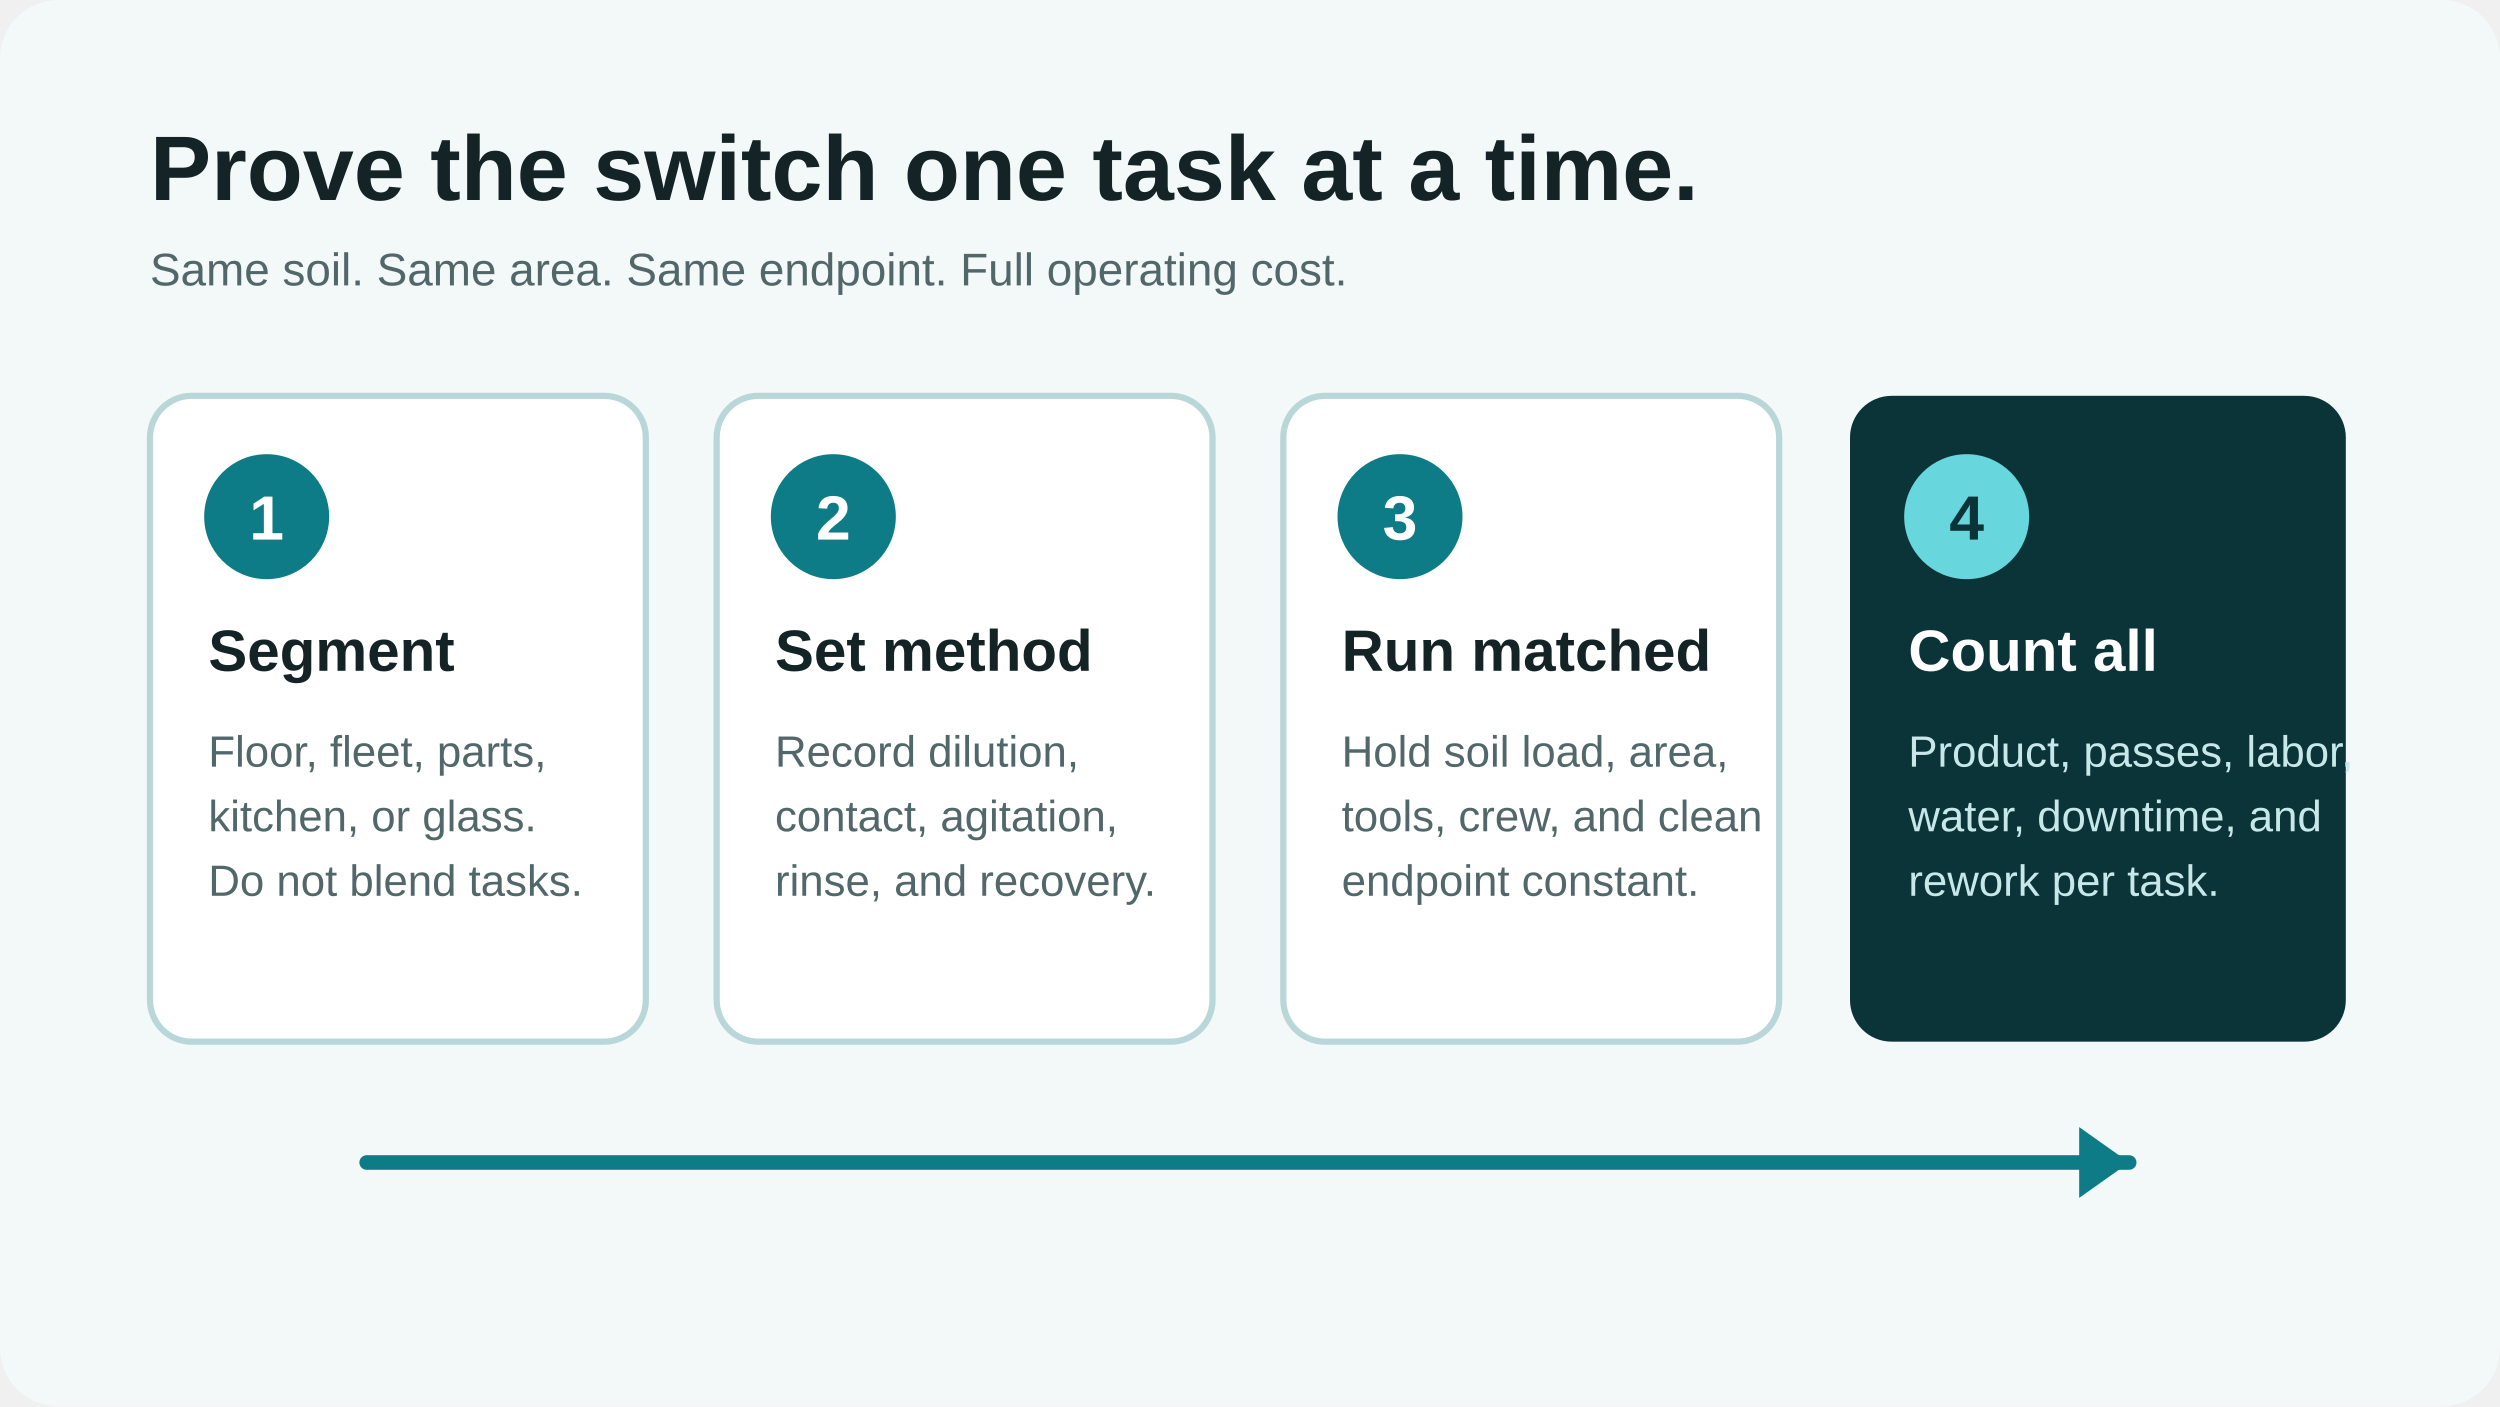
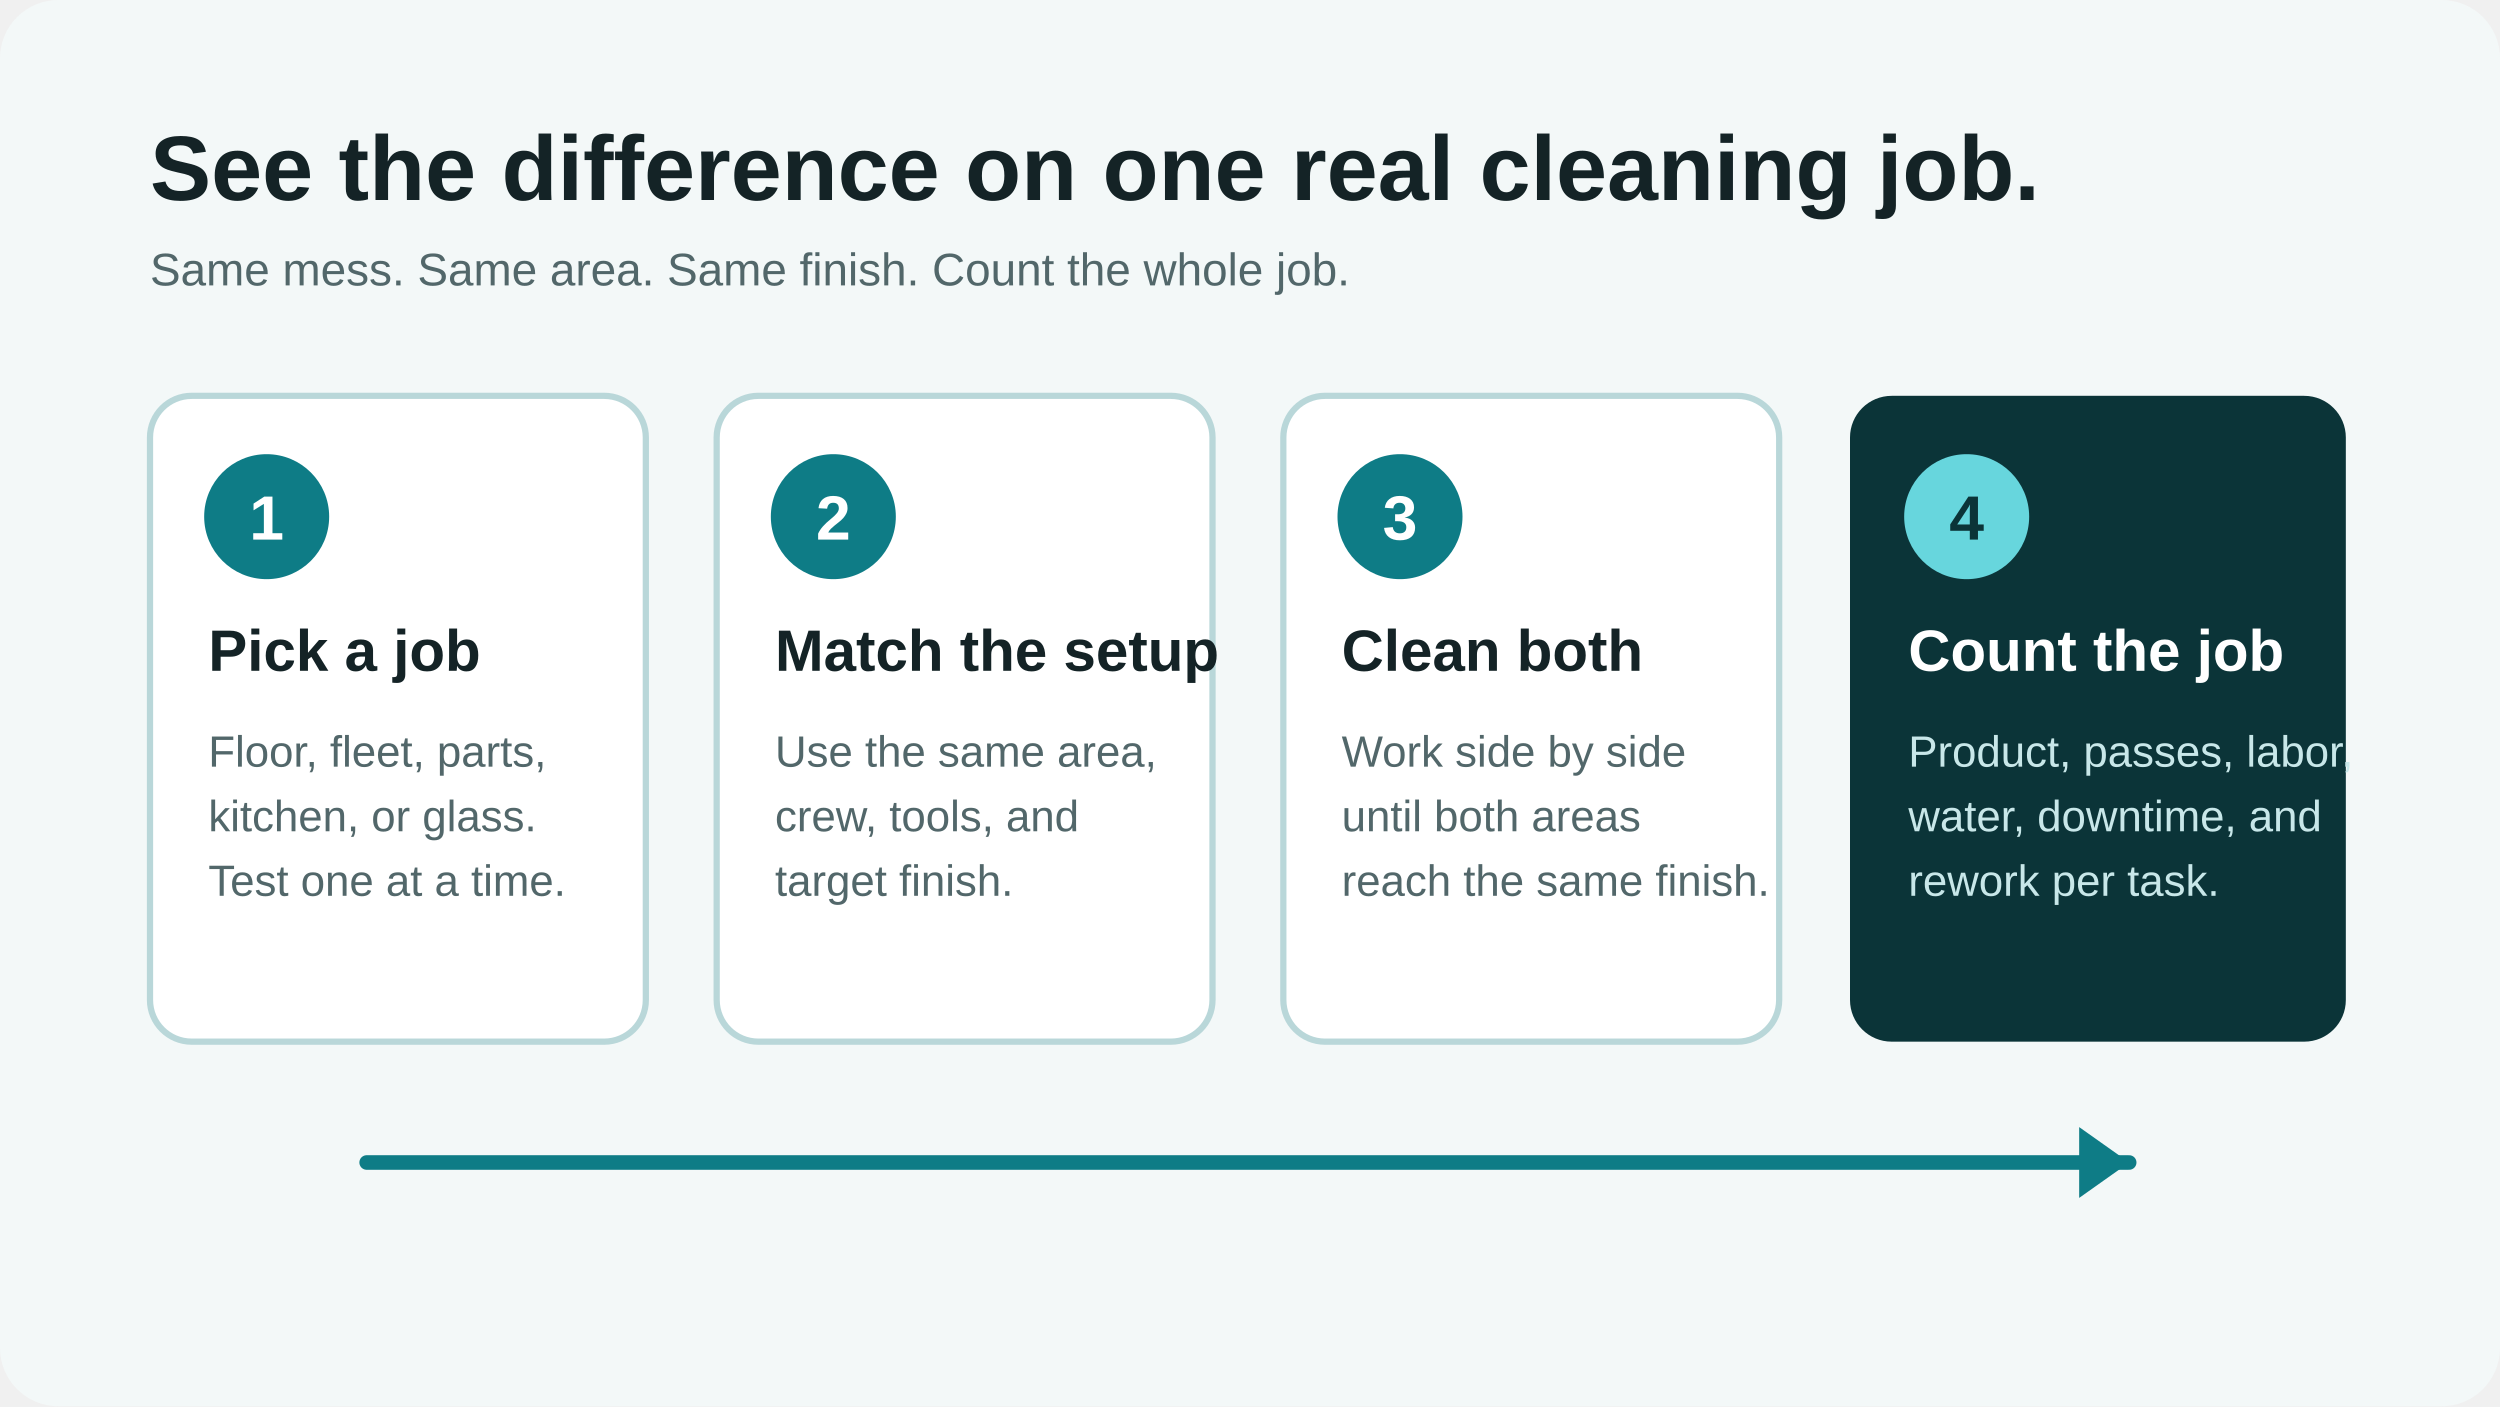
<svg xmlns="http://www.w3.org/2000/svg" viewBox="0 0 1200 675" role="img" aria-labelledby="title desc">
  <rect width="1200" height="675" rx="28" fill="#f3f8f8" />
-   <text x="72" y="96" fill="#142326" font-family="Arial,sans-serif" font-size="44" font-weight="700">Prove the switch one task at a time.</text>
-   <text x="72" y="137" fill="#52676a" font-family="Arial,sans-serif" font-size="22">Same soil. Same area. Same endpoint. Full operating cost.</text>
+   <text x="72" y="96" fill="#142326" font-family="Arial,sans-serif" font-size="44" font-weight="700">See the difference on one real cleaning job.</text>
+   <text x="72" y="137" fill="#52676a" font-family="Arial,sans-serif" font-size="22">Same mess. Same area. Same finish. Count the whole job.</text>
  <g font-family="Arial,sans-serif">
    <g transform="translate(72 190)">
      <rect width="238" height="310" rx="20" fill="#fff" stroke="#b9d7d9" stroke-width="3" />
      <circle cx="56" cy="58" r="30" fill="#0e7c86" />
      <text x="56" y="69" text-anchor="middle" fill="#fff" font-size="30" font-weight="700">1</text>
-       <text x="28" y="132" fill="#142326" font-size="28" font-weight="700">Segment</text>
+       <text x="28" y="132" fill="#142326" font-size="28" font-weight="700">Pick a job</text>
      <text x="28" y="178" fill="#52676a" font-size="21">
        <tspan x="28">Floor, fleet, parts,</tspan>
        <tspan x="28" dy="31">kitchen, or glass.</tspan>
-         <tspan x="28" dy="31">Do not blend tasks.</tspan>
+         <tspan x="28" dy="31">Test one at a time.</tspan>
      </text>
    </g>
    <g transform="translate(344 190)">
      <rect width="238" height="310" rx="20" fill="#fff" stroke="#b9d7d9" stroke-width="3" />
      <circle cx="56" cy="58" r="30" fill="#0e7c86" />
      <text x="56" y="69" text-anchor="middle" fill="#fff" font-size="30" font-weight="700">2</text>
-       <text x="28" y="132" fill="#142326" font-size="28" font-weight="700">Set method</text>
+       <text x="28" y="132" fill="#142326" font-size="28" font-weight="700">Match the setup</text>
      <text x="28" y="178" fill="#52676a" font-size="21">
-         <tspan x="28">Record dilution,</tspan>
-         <tspan x="28" dy="31">contact, agitation,</tspan>
-         <tspan x="28" dy="31">rinse, and recovery.</tspan>
+         <tspan x="28">Use the same area,</tspan>
+         <tspan x="28" dy="31">crew, tools, and</tspan>
+         <tspan x="28" dy="31">target finish.</tspan>
      </text>
    </g>
    <g transform="translate(616 190)">
      <rect width="238" height="310" rx="20" fill="#fff" stroke="#b9d7d9" stroke-width="3" />
      <circle cx="56" cy="58" r="30" fill="#0e7c86" />
      <text x="56" y="69" text-anchor="middle" fill="#fff" font-size="30" font-weight="700">3</text>
-       <text x="28" y="132" fill="#142326" font-size="28" font-weight="700">Run matched</text>
+       <text x="28" y="132" fill="#142326" font-size="28" font-weight="700">Clean both</text>
      <text x="28" y="178" fill="#52676a" font-size="21">
-         <tspan x="28">Hold soil load, area,</tspan>
-         <tspan x="28" dy="31">tools, crew, and clean</tspan>
-         <tspan x="28" dy="31">endpoint constant.</tspan>
+         <tspan x="28">Work side by side</tspan>
+         <tspan x="28" dy="31">until both areas</tspan>
+         <tspan x="28" dy="31">reach the same finish.</tspan>
      </text>
    </g>
    <g transform="translate(888 190)">
      <rect width="238" height="310" rx="20" fill="#0b3438" />
      <circle cx="56" cy="58" r="30" fill="#67d6dd" />
      <text x="56" y="69" text-anchor="middle" fill="#0b3438" font-size="30" font-weight="700">4</text>
-       <text x="28" y="132" fill="#fff" font-size="28" font-weight="700">Count all</text>
+       <text x="28" y="132" fill="#fff" font-size="28" font-weight="700">Count the job</text>
      <text x="28" y="178" fill="#c8e7e9" font-size="21">
        <tspan x="28">Product, passes, labor,</tspan>
        <tspan x="28" dy="31">water, downtime, and</tspan>
        <tspan x="28" dy="31">rework per task.</tspan>
      </text>
    </g>
  </g>
  <path d="M176 558H1022" stroke="#0e7c86" stroke-width="7" stroke-linecap="round" />
  <path d="M1022 558l-24-17v34z" fill="#0e7c86" />
</svg>
